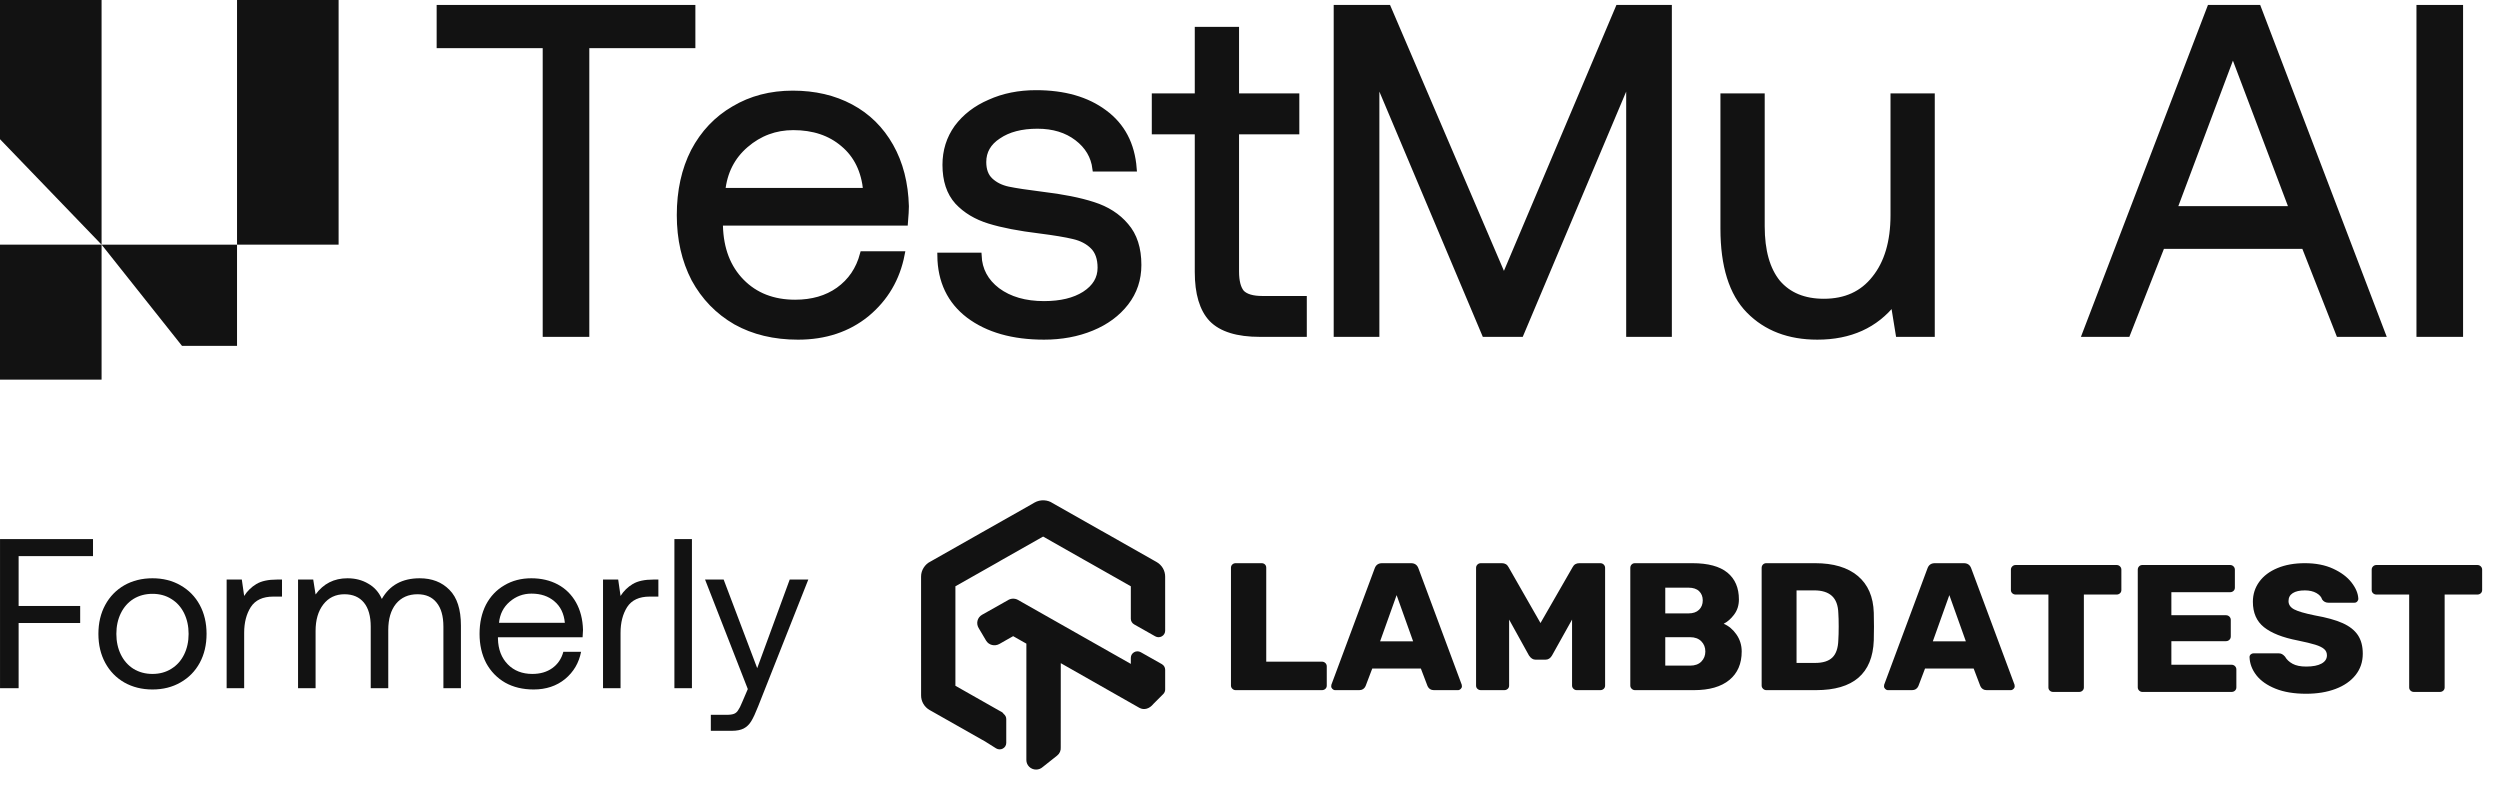
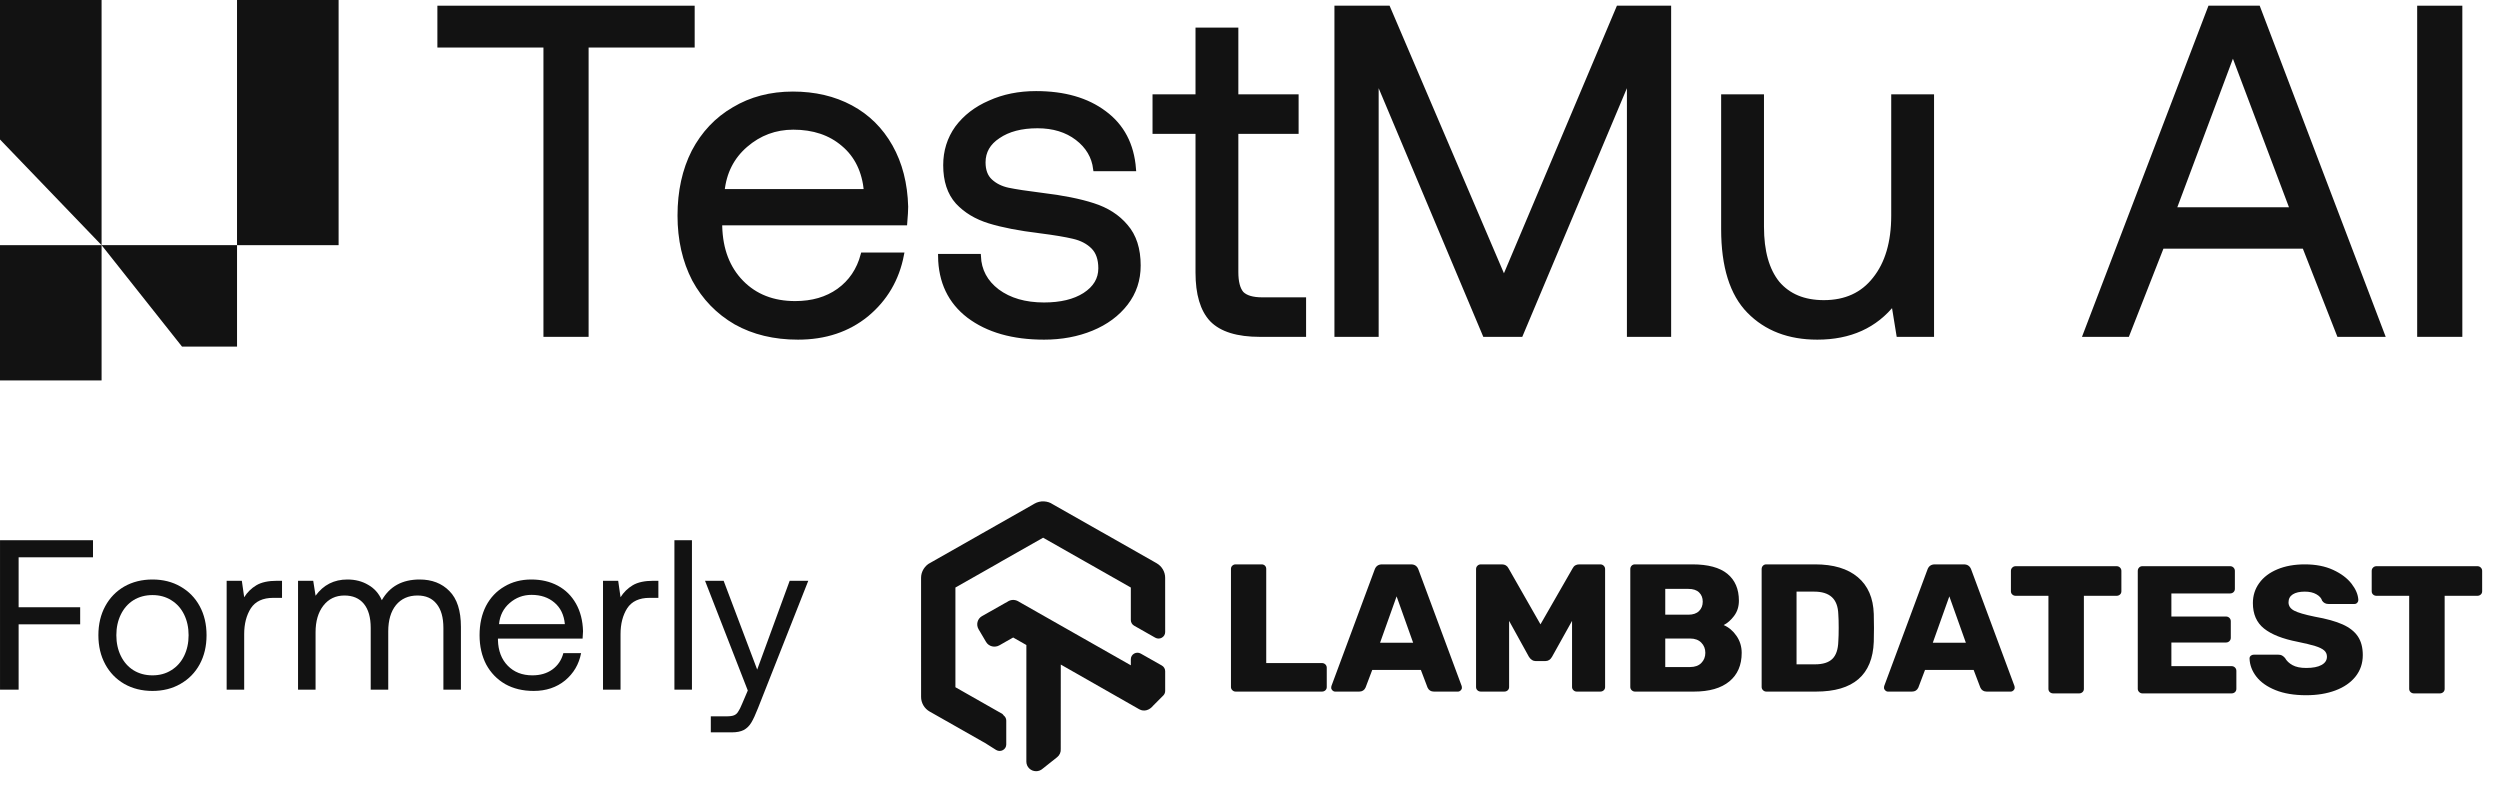
- <svg xmlns="http://www.w3.org/2000/svg" width="197" height="62" viewBox="0 0 197 62" fill="none">
-   <path d="M26.682 0H18.678V19.278H26.682V0Z" fill="#121212" />
-   <path d="M8.004 0H0V10.969L8.004 19.278V0Z" fill="#121212" />
-   <path d="M8.004 19.278H0V29.915H8.004V19.278Z" fill="#121212" />
-   <path d="M18.678 19.278H8.006L14.343 27.256H18.678V19.278Z" fill="#121212" />
-   <path d="M34.643 0.625H54.561V3.56H46.203V26.31H43V3.56H34.643V0.625Z" fill="#121212" />
-   <path d="M53.566 16.954C53.566 15.046 53.934 13.37 54.671 11.927C55.432 10.484 56.487 9.371 57.837 8.588C59.187 7.781 60.733 7.377 62.476 7.377C64.194 7.377 65.716 7.732 67.041 8.441C68.367 9.15 69.41 10.178 70.171 11.523C70.932 12.869 71.337 14.446 71.386 16.257C71.386 16.526 71.361 16.954 71.312 17.541H56.733V17.798C56.782 19.632 57.346 21.1 58.426 22.201C59.506 23.302 60.918 23.852 62.66 23.852C64.01 23.852 65.152 23.522 66.084 22.861C67.041 22.176 67.68 21.235 67.999 20.036H71.055C70.686 21.944 69.766 23.51 68.293 24.733C66.821 25.931 65.016 26.531 62.881 26.531C61.016 26.531 59.383 26.139 57.984 25.357C56.585 24.549 55.493 23.424 54.708 21.981C53.947 20.513 53.566 18.837 53.566 16.954ZM68.257 15.046C68.109 13.456 67.508 12.22 66.452 11.34C65.421 10.459 64.108 10.019 62.513 10.019C61.089 10.019 59.838 10.484 58.758 11.413C57.678 12.343 57.064 13.554 56.917 15.046H68.257Z" fill="#121212" />
-   <path d="M77.115 20.146C77.164 21.271 77.655 22.188 78.587 22.898C79.545 23.607 80.772 23.962 82.269 23.962C83.595 23.962 84.662 23.705 85.472 23.191C86.307 22.653 86.724 21.956 86.724 21.1C86.724 20.366 86.528 19.803 86.135 19.412C85.742 19.02 85.227 18.751 84.589 18.605C83.975 18.458 83.091 18.311 81.938 18.164C80.318 17.968 78.992 17.712 77.962 17.394C76.931 17.076 76.096 16.574 75.458 15.889C74.82 15.18 74.501 14.214 74.501 12.991C74.501 11.89 74.808 10.911 75.421 10.055C76.059 9.199 76.918 8.538 77.998 8.074C79.078 7.584 80.293 7.34 81.643 7.34C83.852 7.34 85.644 7.854 87.019 8.881C88.418 9.908 89.191 11.376 89.338 13.284H86.319C86.196 12.306 85.718 11.498 84.883 10.862C84.049 10.226 83.006 9.908 81.754 9.908C80.478 9.908 79.447 10.177 78.661 10.716C77.876 11.229 77.483 11.914 77.483 12.77C77.483 13.406 77.667 13.896 78.035 14.238C78.403 14.581 78.87 14.813 79.434 14.935C80.023 15.058 80.907 15.192 82.085 15.339C83.73 15.534 85.08 15.804 86.135 16.146C87.215 16.489 88.074 17.039 88.712 17.797C89.375 18.555 89.706 19.583 89.706 20.88C89.706 22.005 89.375 22.995 88.712 23.852C88.049 24.708 87.154 25.368 86.025 25.833C84.896 26.298 83.644 26.53 82.269 26.53C79.815 26.53 77.839 25.968 76.342 24.842C74.869 23.717 74.12 22.151 74.096 20.146H77.115Z" fill="#121212" />
-   <path d="M94.383 10.349H90.996V7.597H94.383V2.35H97.402V7.597H102.152V10.349H97.402V21.393C97.402 22.176 97.55 22.739 97.844 23.081C98.163 23.399 98.703 23.558 99.464 23.558H102.741V26.31H99.28C97.513 26.31 96.249 25.919 95.488 25.136C94.751 24.353 94.383 23.118 94.383 21.43V10.349Z" fill="#121212" />
-   <path d="M105.33 0.625H109.38L118.511 21.944L127.531 0.625H131.507V26.31H128.378V6.056L119.836 26.31H117.001L108.46 6.056V26.31H105.33V0.625Z" fill="#121212" />
-   <path d="M152.225 7.597V26.31H149.611L149.207 23.815C147.783 25.625 145.782 26.53 143.205 26.53C140.971 26.53 139.18 25.845 137.83 24.475C136.48 23.105 135.805 20.953 135.805 18.017V7.597H138.824V17.834C138.824 19.767 139.241 21.246 140.075 22.274C140.935 23.277 142.15 23.778 143.72 23.778C145.439 23.778 146.776 23.167 147.733 21.944C148.715 20.721 149.207 19.057 149.207 16.953V7.597H152.225Z" fill="#121212" />
-   <path d="M164.318 26.31L174.149 0.625H177.941L187.735 26.31H184.31L181.586 19.375H170.357L167.632 26.31H164.318ZM171.314 16.476H180.629L175.953 4.111L171.314 16.476Z" fill="#121212" />
-   <path d="M190.652 0.625H193.855V26.31H190.652V0.625Z" fill="#121212" />
-   <path d="M34.643 0.625H54.561V3.56H46.203V26.31H43V3.56H34.643V0.625Z" stroke="#121212" stroke-width="0.47" />
-   <path d="M53.566 16.954C53.566 15.046 53.934 13.37 54.671 11.927C55.432 10.484 56.487 9.371 57.837 8.588C59.187 7.781 60.733 7.377 62.476 7.377C64.194 7.377 65.716 7.732 67.041 8.441C68.367 9.15 69.41 10.178 70.171 11.523C70.932 12.869 71.337 14.446 71.386 16.257C71.386 16.526 71.361 16.954 71.312 17.541H56.733V17.798C56.782 19.632 57.346 21.1 58.426 22.201C59.506 23.302 60.918 23.852 62.66 23.852C64.01 23.852 65.152 23.522 66.084 22.861C67.041 22.176 67.68 21.235 67.999 20.036H71.055C70.686 21.944 69.766 23.51 68.293 24.733C66.821 25.931 65.016 26.531 62.881 26.531C61.016 26.531 59.383 26.139 57.984 25.357C56.585 24.549 55.493 23.424 54.708 21.981C53.947 20.513 53.566 18.837 53.566 16.954ZM68.257 15.046C68.109 13.456 67.508 12.22 66.452 11.34C65.421 10.459 64.108 10.019 62.513 10.019C61.089 10.019 59.838 10.484 58.758 11.413C57.678 12.343 57.064 13.554 56.917 15.046H68.257Z" stroke="#121212" stroke-width="0.47" />
-   <path d="M77.115 20.146C77.164 21.271 77.655 22.188 78.587 22.898C79.545 23.607 80.772 23.962 82.269 23.962C83.595 23.962 84.662 23.705 85.472 23.191C86.307 22.653 86.724 21.956 86.724 21.1C86.724 20.366 86.528 19.803 86.135 19.412C85.742 19.02 85.227 18.751 84.589 18.605C83.975 18.458 83.091 18.311 81.938 18.164C80.318 17.968 78.992 17.712 77.962 17.394C76.931 17.076 76.096 16.574 75.458 15.889C74.82 15.18 74.501 14.214 74.501 12.991C74.501 11.89 74.808 10.911 75.421 10.055C76.059 9.199 76.918 8.538 77.998 8.074C79.078 7.584 80.293 7.34 81.643 7.34C83.852 7.34 85.644 7.854 87.019 8.881C88.418 9.908 89.191 11.376 89.338 13.284H86.319C86.196 12.306 85.718 11.498 84.883 10.862C84.049 10.226 83.006 9.908 81.754 9.908C80.478 9.908 79.447 10.177 78.661 10.716C77.876 11.229 77.483 11.914 77.483 12.77C77.483 13.406 77.667 13.896 78.035 14.238C78.403 14.581 78.87 14.813 79.434 14.935C80.023 15.058 80.907 15.192 82.085 15.339C83.73 15.534 85.08 15.804 86.135 16.146C87.215 16.489 88.074 17.039 88.712 17.797C89.375 18.555 89.706 19.583 89.706 20.88C89.706 22.005 89.375 22.995 88.712 23.852C88.049 24.708 87.154 25.368 86.025 25.833C84.896 26.298 83.644 26.53 82.269 26.53C79.815 26.53 77.839 25.968 76.342 24.842C74.869 23.717 74.12 22.151 74.096 20.146H77.115Z" stroke="#121212" stroke-width="0.47" />
-   <path d="M94.383 10.349H90.996V7.597H94.383V2.35H97.402V7.597H102.152V10.349H97.402V21.393C97.402 22.176 97.55 22.739 97.844 23.081C98.163 23.399 98.703 23.558 99.464 23.558H102.741V26.31H99.28C97.513 26.31 96.249 25.919 95.488 25.136C94.751 24.353 94.383 23.118 94.383 21.43V10.349Z" stroke="#121212" stroke-width="0.47" />
-   <path d="M105.33 0.625H109.38L118.511 21.944L127.531 0.625H131.507V26.31H128.378V6.056L119.836 26.31H117.001L108.46 6.056V26.31H105.33V0.625Z" stroke="#121212" stroke-width="0.47" />
-   <path d="M152.225 7.597V26.31H149.611L149.207 23.815C147.783 25.625 145.782 26.53 143.205 26.53C140.971 26.53 139.18 25.845 137.83 24.475C136.48 23.105 135.805 20.953 135.805 18.017V7.597H138.824V17.834C138.824 19.767 139.241 21.246 140.075 22.274C140.935 23.277 142.15 23.778 143.72 23.778C145.439 23.778 146.776 23.167 147.733 21.944C148.715 20.721 149.207 19.057 149.207 16.953V7.597H152.225Z" stroke="#121212" stroke-width="0.47" />
-   <path d="M164.318 26.31L174.149 0.625H177.941L187.735 26.31H184.31L181.586 19.375H170.357L167.632 26.31H164.318ZM171.314 16.476H180.629L175.953 4.111L171.314 16.476Z" stroke="#121212" stroke-width="0.47" />
-   <path d="M190.652 0.625H193.855V26.31H190.652V0.625Z" stroke="#121212" stroke-width="0.47" />
-   <path d="M0.002 42.48H7.329V43.822H1.467V47.751H6.318V49.093H1.467V54.23H0.002V42.48Z" fill="#121212" />
-   <path d="M12.015 54.331C11.184 54.331 10.443 54.146 9.792 53.777C9.152 53.408 8.652 52.893 8.293 52.233C7.934 51.572 7.754 50.811 7.754 49.95C7.754 49.088 7.934 48.327 8.293 47.667C8.652 47.006 9.152 46.492 9.792 46.122C10.443 45.753 11.184 45.568 12.015 45.568C12.846 45.568 13.582 45.753 14.222 46.122C14.873 46.492 15.379 47.006 15.738 47.667C16.097 48.327 16.277 49.088 16.277 49.95C16.277 50.811 16.097 51.572 15.738 52.233C15.379 52.893 14.873 53.408 14.222 53.777C13.582 54.146 12.846 54.331 12.015 54.331ZM12.015 53.106C12.577 53.106 13.071 52.971 13.498 52.703C13.936 52.434 14.272 52.059 14.508 51.578C14.744 51.097 14.862 50.554 14.862 49.95C14.862 49.345 14.744 48.803 14.508 48.321C14.272 47.84 13.936 47.465 13.498 47.197C13.071 46.928 12.577 46.794 12.015 46.794C11.454 46.794 10.954 46.928 10.516 47.197C10.09 47.465 9.758 47.84 9.522 48.321C9.287 48.803 9.169 49.345 9.169 49.95C9.169 50.554 9.287 51.097 9.522 51.578C9.758 52.059 10.09 52.434 10.516 52.703C10.954 52.971 11.454 53.106 12.015 53.106Z" fill="#121212" />
-   <path d="M22.222 45.669V47.012H21.531C20.712 47.012 20.122 47.286 19.763 47.834C19.415 48.383 19.24 49.06 19.24 49.866V54.23H17.859V45.669H19.055L19.24 46.962C19.488 46.57 19.808 46.257 20.201 46.022C20.594 45.786 21.138 45.669 21.834 45.669H22.222Z" fill="#121212" />
-   <path d="M33.071 45.568C34.036 45.568 34.817 45.87 35.412 46.475C36.018 47.079 36.321 48.019 36.321 49.295V54.23H34.94V49.379C34.94 48.551 34.761 47.919 34.401 47.482C34.053 47.046 33.553 46.827 32.902 46.827C32.183 46.827 31.616 47.079 31.201 47.583C30.797 48.086 30.595 48.775 30.595 49.648V54.23H29.213V49.379C29.213 48.551 29.034 47.919 28.674 47.482C28.315 47.046 27.804 46.827 27.142 46.827C26.445 46.827 25.889 47.096 25.474 47.633C25.07 48.159 24.868 48.853 24.868 49.715V54.23H23.486V45.669H24.682L24.868 46.844C25.485 45.994 26.322 45.568 27.377 45.568C27.995 45.568 28.54 45.708 29.011 45.988C29.494 46.257 29.853 46.659 30.089 47.197C30.707 46.111 31.701 45.568 33.071 45.568Z" fill="#121212" />
-   <path d="M37.789 49.95C37.789 49.077 37.958 48.31 38.294 47.65C38.642 46.99 39.125 46.48 39.743 46.122C40.361 45.753 41.068 45.568 41.865 45.568C42.651 45.568 43.347 45.731 43.954 46.055C44.56 46.38 45.038 46.85 45.386 47.465C45.734 48.081 45.919 48.803 45.941 49.631C45.941 49.754 45.93 49.95 45.908 50.218H39.238V50.336C39.26 51.175 39.518 51.847 40.013 52.35C40.507 52.854 41.152 53.106 41.95 53.106C42.567 53.106 43.089 52.955 43.516 52.652C43.954 52.339 44.246 51.908 44.392 51.36H45.79C45.621 52.233 45.2 52.949 44.527 53.508C43.853 54.057 43.028 54.331 42.05 54.331C41.197 54.331 40.45 54.152 39.81 53.794C39.17 53.425 38.67 52.91 38.311 52.249C37.963 51.578 37.789 50.811 37.789 49.95ZM44.51 49.077C44.442 48.349 44.167 47.784 43.684 47.381C43.213 46.978 42.612 46.777 41.882 46.777C41.231 46.777 40.658 46.99 40.164 47.415C39.67 47.84 39.389 48.394 39.322 49.077H44.51Z" fill="#121212" />
-   <path d="M51.88 45.669V47.012H51.19C50.37 47.012 49.78 47.286 49.421 47.834C49.073 48.383 48.899 49.06 48.899 49.866V54.23H47.518V45.669H48.714L48.899 46.962C49.146 46.57 49.466 46.257 49.859 46.022C50.252 45.786 50.797 45.669 51.493 45.669H51.88Z" fill="#121212" />
-   <path d="M53.143 42.48H54.524V54.23H53.143V42.48Z" fill="#121212" />
-   <path d="M57.024 45.669L59.668 52.652L62.229 45.669H63.694L59.736 55.674C59.534 56.189 59.354 56.575 59.197 56.832C59.04 57.09 58.843 57.28 58.607 57.403C58.371 57.526 58.057 57.588 57.664 57.588H56.013V56.328H57.243C57.512 56.328 57.715 56.301 57.849 56.245C57.984 56.189 58.091 56.093 58.169 55.959C58.259 55.836 58.366 55.623 58.489 55.321L58.927 54.297L55.559 45.669H57.024Z" fill="#121212" />
-   <path d="M79.394 47.314C79.638 47.144 79.962 47.128 80.223 47.276L80.513 47.442L89.109 52.315V51.836C89.11 51.443 89.543 51.198 89.89 51.393L91.553 52.333C91.715 52.424 91.815 52.593 91.815 52.776V54.333C91.815 54.466 91.761 54.595 91.666 54.69L90.882 55.474C90.588 55.843 90.157 55.989 89.772 55.771L83.589 52.257L83.586 58.888C83.608 59.137 83.504 59.381 83.304 59.538C83.109 59.693 83.109 59.694 82.165 60.442C82.023 60.571 81.838 60.642 81.644 60.642C81.221 60.642 80.877 60.306 80.877 59.892L80.879 50.72L79.837 50.129L79.311 50.426C79.285 50.443 79.293 50.438 78.762 50.739C78.388 50.954 77.916 50.841 77.701 50.477C77.649 50.39 77.649 50.389 77.407 49.979L77.115 49.486C76.897 49.118 77.014 48.656 77.385 48.445C77.476 48.394 77.477 48.394 77.897 48.157L79.166 47.441L79.394 47.314ZM82.261 39.425C82.512 39.437 82.76 39.517 82.934 39.639L86.79 41.824L87.004 41.942C87.02 41.951 88.306 42.68 90.924 44.165L91.138 44.286C91.348 44.405 91.519 44.575 91.638 44.779C91.755 44.982 91.816 45.213 91.814 45.443L91.815 49.701C91.815 50.094 91.38 50.34 91.033 50.143L89.369 49.201C89.208 49.109 89.109 48.941 89.109 48.758V46.199L85.721 44.278C85.692 44.264 85.626 44.226 85.442 44.122L82.198 42.281L78.822 44.193C78.789 44.213 78.789 44.214 78.77 44.226C78.758 44.233 78.534 44.361 78.531 44.363L75.286 46.199V54.039L78.675 55.962C78.697 55.972 78.744 55.998 78.96 56.12L79.03 56.181L79.088 56.257C79.216 56.353 79.293 56.502 79.293 56.662V58.541C79.293 58.939 78.85 59.183 78.498 58.975L77.606 58.414L77.394 58.296C77.379 58.287 76.147 57.59 73.471 56.073L73.258 55.953C73.049 55.834 72.877 55.663 72.758 55.459C72.641 55.255 72.579 55.025 72.582 54.795L72.58 50.119V45.435C72.58 45.187 72.652 44.943 72.785 44.735C72.917 44.525 73.108 44.353 73.306 44.259L77.175 42.066L77.387 41.945C77.457 41.906 77.458 41.905 77.601 41.825L81.307 39.727L81.522 39.601C81.748 39.474 82.003 39.414 82.261 39.425Z" fill="#121212" />
-   <path fill-rule="evenodd" clip-rule="evenodd" d="M97.366 54.383C97.268 54.383 97.183 54.347 97.11 54.275C97.037 54.204 97 54.12 97 54.025V44.736C97 44.632 97.037 44.546 97.11 44.479C97.183 44.412 97.268 44.379 97.366 44.379H99.414C99.522 44.379 99.609 44.412 99.678 44.479C99.746 44.546 99.78 44.632 99.78 44.736V52.139H104.169C104.276 52.139 104.366 52.175 104.439 52.246C104.513 52.318 104.549 52.406 104.549 52.51V54.025C104.549 54.13 104.513 54.216 104.439 54.282C104.366 54.349 104.276 54.383 104.169 54.383H97.366ZM105.206 54.383C105.128 54.383 105.058 54.352 104.994 54.289C104.931 54.227 104.899 54.158 104.899 54.082C104.899 54.025 104.904 53.982 104.914 53.954L108.323 44.793C108.42 44.517 108.615 44.379 108.908 44.379H111.19C111.483 44.379 111.678 44.517 111.775 44.793L115.184 53.954C115.194 53.982 115.199 54.025 115.199 54.082C115.199 54.158 115.167 54.227 115.104 54.289C115.04 54.352 114.97 54.383 114.892 54.383H112.99C112.756 54.383 112.59 54.278 112.492 54.068L111.965 52.682H108.133L107.606 54.068C107.508 54.278 107.342 54.383 107.108 54.383H105.206ZM108.751 50.539H111.355L110.053 46.895L108.751 50.539ZM116.694 54.383C116.587 54.383 116.497 54.349 116.424 54.282C116.351 54.216 116.314 54.13 116.314 54.025V44.75C116.314 44.646 116.351 44.557 116.424 44.486C116.497 44.415 116.587 44.379 116.694 44.379H118.348C118.591 44.379 118.767 44.484 118.874 44.693L121.391 49.095L123.922 44.693C124.029 44.484 124.205 44.379 124.448 44.379H126.102C126.209 44.379 126.299 44.415 126.372 44.486C126.445 44.557 126.482 44.646 126.482 44.75V54.025C126.482 54.13 126.445 54.216 126.372 54.282C126.299 54.349 126.209 54.383 126.102 54.383H124.244C124.146 54.383 124.061 54.347 123.988 54.275C123.914 54.204 123.878 54.12 123.878 54.025V48.823L122.298 51.653C122.171 51.872 122 51.982 121.786 51.982H120.996C120.801 51.982 120.63 51.872 120.484 51.653L118.918 48.823V54.025C118.918 54.13 118.882 54.216 118.809 54.282C118.735 54.349 118.645 54.383 118.538 54.383H116.694ZM128.833 54.383C128.736 54.383 128.65 54.347 128.577 54.275C128.504 54.204 128.468 54.12 128.468 54.025V44.75C128.468 44.646 128.502 44.557 128.57 44.486C128.638 44.415 128.726 44.379 128.833 44.379H133.354C134.593 44.379 135.515 44.627 136.119 45.122C136.724 45.617 137.026 46.322 137.026 47.237C137.026 47.694 136.902 48.09 136.653 48.423C136.405 48.757 136.129 48.999 135.827 49.152C136.227 49.323 136.563 49.607 136.836 50.002C137.109 50.398 137.246 50.843 137.246 51.338C137.246 52.301 136.921 53.049 136.273 53.582C135.624 54.116 134.695 54.383 133.486 54.383H128.833ZM133.051 48.336C133.411 48.336 133.689 48.241 133.884 48.05C134.079 47.86 134.177 47.612 134.177 47.308C134.177 47.012 134.082 46.772 133.891 46.586C133.701 46.401 133.421 46.308 133.051 46.308H131.223V48.336H133.051ZM133.182 52.452C133.562 52.452 133.857 52.345 134.067 52.131C134.276 51.917 134.381 51.652 134.381 51.338C134.381 51.014 134.274 50.745 134.06 50.531C133.845 50.317 133.553 50.21 133.182 50.21H131.223V52.452H133.182ZM139.184 54.383C139.086 54.383 139.001 54.347 138.928 54.275C138.855 54.204 138.818 54.12 138.818 54.025V44.75C138.818 44.646 138.852 44.557 138.92 44.486C138.989 44.415 139.077 44.379 139.184 44.379H143.032C144.475 44.379 145.597 44.715 146.397 45.386C147.196 46.058 147.616 47.023 147.654 48.28C147.664 48.556 147.669 48.923 147.669 49.381C147.669 49.838 147.664 50.2 147.654 50.467C147.557 53.077 146.04 54.383 143.105 54.383H139.184ZM143.032 52.239C143.646 52.239 144.099 52.096 144.392 51.81C144.685 51.524 144.841 51.067 144.86 50.438C144.88 50.162 144.889 49.804 144.889 49.366C144.889 48.928 144.88 48.575 144.86 48.309C144.841 47.699 144.672 47.249 144.356 46.958C144.038 46.668 143.573 46.522 142.958 46.522H141.568V52.239H143.032ZM148.766 54.383C148.688 54.383 148.618 54.352 148.554 54.289C148.491 54.227 148.46 54.158 148.46 54.082C148.46 54.025 148.464 53.982 148.473 53.954L151.883 44.793C151.98 44.517 152.174 44.379 152.468 44.379H154.75C155.042 44.379 155.238 44.517 155.335 44.793L158.744 53.954C158.754 53.982 158.758 54.025 158.758 54.082C158.758 54.158 158.727 54.227 158.664 54.289C158.6 54.352 158.529 54.383 158.452 54.383H156.55C156.316 54.383 156.15 54.278 156.052 54.068L155.525 52.682H151.692L151.166 54.068C151.068 54.278 150.902 54.383 150.668 54.383H148.766ZM152.306 50.539H154.91L153.608 46.895L152.306 50.539Z" fill="#121212" />
-   <path fill-rule="evenodd" clip-rule="evenodd" d="M161.795 54.525C161.688 54.525 161.598 54.492 161.525 54.425C161.451 54.358 161.415 54.273 161.415 54.168V46.851H158.84C158.733 46.851 158.643 46.817 158.57 46.751C158.496 46.684 158.459 46.598 158.459 46.493V44.893C158.459 44.788 158.496 44.7 158.57 44.629C158.643 44.557 158.733 44.522 158.84 44.522H166.785C166.891 44.522 166.982 44.557 167.054 44.629C167.128 44.7 167.164 44.788 167.164 44.893V46.493C167.164 46.598 167.128 46.684 167.054 46.751C166.982 46.817 166.891 46.851 166.785 46.851H164.209V54.168C164.209 54.273 164.172 54.358 164.099 54.425C164.027 54.492 163.936 54.525 163.83 54.525H161.795ZM168.821 54.525C168.725 54.525 168.639 54.489 168.565 54.418C168.493 54.346 168.456 54.263 168.456 54.168V44.893C168.456 44.788 168.49 44.7 168.559 44.629C168.627 44.557 168.715 44.522 168.821 44.522H175.727C175.835 44.522 175.925 44.557 175.998 44.629C176.07 44.7 176.108 44.788 176.108 44.893V46.308C176.108 46.413 176.07 46.498 175.998 46.565C175.925 46.632 175.835 46.665 175.727 46.665H171.104V48.48H175.405C175.512 48.48 175.602 48.516 175.676 48.587C175.749 48.659 175.786 48.747 175.786 48.852V50.152C175.786 50.257 175.749 50.345 175.676 50.416C175.602 50.488 175.512 50.524 175.405 50.524H171.104V52.382H175.844C175.952 52.382 176.042 52.417 176.115 52.489C176.187 52.56 176.225 52.648 176.225 52.753V54.168C176.225 54.273 176.187 54.358 176.115 54.425C176.042 54.492 175.952 54.525 175.844 54.525H168.821ZM181.724 54.668C180.779 54.668 179.973 54.535 179.31 54.268C178.648 54.001 178.146 53.649 177.803 53.21C177.463 52.772 177.282 52.296 177.263 51.781C177.263 51.696 177.294 51.624 177.358 51.567C177.421 51.51 177.497 51.481 177.584 51.481H179.531C179.648 51.481 179.742 51.5 179.815 51.539C179.889 51.577 179.969 51.643 180.056 51.738C180.184 51.967 180.381 52.155 180.649 52.303C180.917 52.451 181.275 52.525 181.724 52.525C182.252 52.525 182.656 52.446 182.939 52.289C183.222 52.132 183.362 51.915 183.362 51.639C183.362 51.439 183.29 51.274 183.143 51.146C182.998 51.017 182.764 50.902 182.441 50.802C182.12 50.703 181.656 50.591 181.052 50.467C179.871 50.238 178.988 49.89 178.403 49.423C177.818 48.957 177.527 48.29 177.527 47.423C177.527 46.832 177.694 46.306 178.03 45.844C178.366 45.381 178.845 45.022 179.464 44.765C180.083 44.507 180.803 44.379 181.622 44.379C182.48 44.379 183.225 44.524 183.853 44.815C184.482 45.105 184.965 45.467 185.301 45.901C185.638 46.334 185.817 46.76 185.836 47.18C185.836 47.265 185.806 47.339 185.747 47.401C185.689 47.463 185.617 47.494 185.528 47.494H183.481C183.266 47.494 183.1 47.408 182.983 47.237C182.924 47.037 182.773 46.868 182.529 46.73C182.286 46.592 181.983 46.523 181.622 46.523C181.213 46.523 180.895 46.594 180.671 46.737C180.447 46.88 180.335 47.089 180.335 47.365C180.335 47.642 180.482 47.859 180.773 48.016C181.067 48.173 181.613 48.333 182.412 48.495C183.328 48.657 184.059 48.859 184.599 49.102C185.141 49.345 185.54 49.659 185.799 50.045C186.058 50.431 186.187 50.919 186.187 51.51C186.187 52.158 185.996 52.72 185.617 53.196C185.236 53.673 184.709 54.037 184.036 54.289C183.362 54.542 182.592 54.668 181.724 54.668ZM190.223 54.525C190.117 54.525 190.026 54.492 189.954 54.425C189.88 54.358 189.843 54.273 189.843 54.168V46.851H187.268C187.162 46.851 187.071 46.817 186.999 46.751C186.925 46.684 186.889 46.598 186.889 46.493V44.893C186.889 44.788 186.925 44.7 186.999 44.629C187.071 44.557 187.162 44.522 187.268 44.522H195.212C195.32 44.522 195.411 44.557 195.483 44.629C195.557 44.7 195.593 44.788 195.593 44.893V46.493C195.593 46.598 195.557 46.684 195.483 46.751C195.411 46.817 195.32 46.851 195.212 46.851H192.638V54.168C192.638 54.273 192.601 54.358 192.528 54.425C192.456 54.492 192.365 54.525 192.257 54.525H190.223Z" fill="#121212" />
+ <svg xmlns="http://www.w3.org/2000/svg" width="260" height="82" viewBox="0 0 260 82" fill="none">
+   <path d="M35.215 0H24.65V25.497H35.215V0Z" fill="#121212" />
+   <path d="M10.564 0H0V14.507L10.564 25.497V0Z" fill="#121212" />
+   <path d="M10.564 25.497H0V39.565H10.564V25.497Z" fill="#121212" />
+   <path d="M24.652 25.497H10.566L18.93 36.047H24.652V25.497Z" fill="#121212" />
+   <path d="M45.723 0.827H72.011V4.709H60.98V34.797H56.753V4.709H45.723V0.827Z" fill="#121212" />
+   <path d="M70.697 22.423C70.697 19.899 71.183 17.683 72.155 15.774C73.159 13.866 74.552 12.394 76.334 11.358C78.115 10.291 80.156 9.757 82.456 9.757C84.724 9.757 86.732 10.226 88.482 11.164C90.231 12.102 91.608 13.461 92.612 15.241C93.616 17.02 94.151 19.107 94.216 21.501C94.216 21.857 94.183 22.423 94.118 23.2H74.876V23.539C74.941 25.966 75.686 27.907 77.111 29.363C78.537 30.819 80.399 31.547 82.699 31.547C84.481 31.547 85.987 31.11 87.218 30.236C88.482 29.33 89.324 28.085 89.745 26.499H93.778C93.292 29.023 92.078 31.094 90.134 32.711C88.19 34.297 85.809 35.089 82.991 35.089C80.529 35.089 78.375 34.571 76.528 33.536C74.682 32.468 73.24 30.98 72.204 29.072C71.199 27.13 70.697 24.914 70.697 22.423ZM90.085 19.899C89.891 17.797 89.097 16.163 87.704 14.998C86.344 13.833 84.611 13.251 82.505 13.251C80.626 13.251 78.974 13.866 77.549 15.095C76.123 16.325 75.313 17.926 75.119 19.899H90.085Z" fill="#121212" />
+   <path d="M101.778 26.645C101.842 28.133 102.49 29.346 103.721 30.284C104.985 31.223 106.604 31.692 108.58 31.692C110.33 31.692 111.739 31.352 112.808 30.672C113.909 29.961 114.46 29.039 114.46 27.906C114.46 26.936 114.201 26.192 113.682 25.674C113.164 25.157 112.484 24.801 111.642 24.607C110.832 24.412 109.666 24.218 108.143 24.024C106.005 23.765 104.256 23.425 102.895 23.005C101.535 22.584 100.433 21.921 99.591 21.015C98.749 20.077 98.328 18.799 98.328 17.181C98.328 15.726 98.733 14.431 99.542 13.299C100.385 12.167 101.518 11.293 102.944 10.679C104.369 10.031 105.973 9.708 107.754 9.708C110.67 9.708 113.035 10.387 114.849 11.746C116.695 13.105 117.716 15.046 117.91 17.57H113.925C113.763 16.276 113.132 15.208 112.03 14.367C110.929 13.526 109.552 13.105 107.9 13.105C106.216 13.105 104.855 13.461 103.818 14.173C102.782 14.852 102.263 15.758 102.263 16.89C102.263 17.732 102.506 18.379 102.992 18.831C103.478 19.284 104.094 19.592 104.839 19.753C105.616 19.915 106.783 20.093 108.337 20.287C110.508 20.546 112.289 20.902 113.682 21.355C115.108 21.808 116.242 22.536 117.084 23.539C117.959 24.542 118.396 25.901 118.396 27.615C118.396 29.103 117.959 30.414 117.084 31.546C116.209 32.678 115.027 33.552 113.537 34.167C112.047 34.781 110.394 35.089 108.58 35.089C105.341 35.089 102.733 34.345 100.757 32.856C98.813 31.368 97.825 29.298 97.793 26.645H101.778Z" fill="#121212" />
+   <path d="M124.568 13.688H120.098V10.048H124.568V3.108H128.553V10.048H134.821V13.688H128.553V28.295C128.553 29.33 128.747 30.075 129.136 30.527C129.557 30.948 130.27 31.158 131.274 31.158H135.598V34.798H131.031C128.698 34.798 127.03 34.28 126.026 33.245C125.054 32.21 124.568 30.576 124.568 28.343V13.688Z" fill="#121212" />
+   <path d="M139.016 0.827H144.361L156.411 29.023L168.316 0.827H173.564V34.797H169.434V8.009L158.161 34.797H154.419L143.146 8.009V34.797H139.016V0.827Z" fill="#121212" />
+   <path d="M200.906 10.048V34.798H197.456L196.922 31.498C195.043 33.892 192.403 35.089 189.001 35.089C186.053 35.089 183.689 34.183 181.907 32.371C180.125 30.559 179.234 27.712 179.234 23.83V10.048H183.219V23.587C183.219 26.143 183.77 28.101 184.871 29.459C186.005 30.786 187.608 31.449 189.681 31.449C191.949 31.449 193.715 30.64 194.978 29.023C196.273 27.405 196.922 25.205 196.922 22.423V10.048H200.906Z" fill="#121212" />
+   <path d="M216.867 34.797L229.842 0.827H234.846L247.772 34.797H243.252L239.657 25.626H224.837L221.24 34.797H216.867ZM226.1 21.792H238.394L232.223 5.437L226.1 21.792Z" fill="#121212" />
+   <path d="M251.621 0.827H255.848V34.797H251.621V0.827Z" fill="#121212" />
+   <path d="M45.723 0.827H72.011V4.709H60.98V34.797H56.753V4.709H45.723V0.827Z" stroke="#121212" stroke-width="0.47" />
+   <path d="M70.697 22.423C70.697 19.899 71.183 17.683 72.155 15.774C73.159 13.866 74.552 12.394 76.334 11.358C78.115 10.291 80.156 9.757 82.456 9.757C84.724 9.757 86.732 10.226 88.482 11.164C90.231 12.102 91.608 13.461 92.612 15.241C93.616 17.02 94.151 19.107 94.216 21.501C94.216 21.857 94.183 22.423 94.118 23.2H74.876V23.539C74.941 25.966 75.686 27.907 77.111 29.363C78.537 30.819 80.399 31.547 82.699 31.547C84.481 31.547 85.987 31.11 87.218 30.236C88.482 29.33 89.324 28.085 89.745 26.499H93.778C93.292 29.023 92.078 31.094 90.134 32.711C88.19 34.297 85.809 35.089 82.991 35.089C80.529 35.089 78.375 34.571 76.528 33.536C74.682 32.468 73.24 30.98 72.204 29.072C71.199 27.13 70.697 24.914 70.697 22.423ZM90.085 19.899C89.891 17.797 89.097 16.163 87.704 14.998C86.344 13.833 84.611 13.251 82.505 13.251C80.626 13.251 78.974 13.866 77.549 15.095C76.123 16.325 75.313 17.926 75.119 19.899H90.085Z" stroke="#121212" stroke-width="0.47" />
+   <path d="M101.778 26.645C101.842 28.133 102.49 29.346 103.721 30.284C104.985 31.223 106.604 31.692 108.58 31.692C110.33 31.692 111.739 31.352 112.808 30.672C113.909 29.961 114.46 29.039 114.46 27.906C114.46 26.936 114.201 26.192 113.682 25.674C113.164 25.157 112.484 24.801 111.642 24.607C110.832 24.412 109.666 24.218 108.143 24.024C106.005 23.765 104.256 23.425 102.895 23.005C101.535 22.584 100.433 21.921 99.591 21.015C98.749 20.077 98.328 18.799 98.328 17.181C98.328 15.726 98.733 14.431 99.542 13.299C100.385 12.167 101.518 11.293 102.944 10.679C104.369 10.031 105.973 9.708 107.754 9.708C110.67 9.708 113.035 10.387 114.849 11.746C116.695 13.105 117.716 15.046 117.91 17.57H113.925C113.763 16.276 113.132 15.208 112.03 14.367C110.929 13.526 109.552 13.105 107.9 13.105C106.216 13.105 104.855 13.461 103.818 14.173C102.782 14.852 102.263 15.758 102.263 16.89C102.263 17.732 102.506 18.379 102.992 18.831C103.478 19.284 104.094 19.592 104.839 19.753C105.616 19.915 106.783 20.093 108.337 20.287C110.508 20.546 112.289 20.902 113.682 21.355C115.108 21.808 116.242 22.536 117.084 23.539C117.959 24.542 118.396 25.901 118.396 27.615C118.396 29.103 117.959 30.414 117.084 31.546C116.209 32.678 115.027 33.552 113.537 34.167C112.047 34.781 110.394 35.089 108.58 35.089C105.341 35.089 102.733 34.345 100.757 32.856C98.813 31.368 97.825 29.298 97.793 26.645H101.778Z" stroke="#121212" stroke-width="0.47" />
+   <path d="M124.568 13.688H120.098V10.048H124.568V3.108H128.553V10.048H134.821V13.688H128.553V28.295C128.553 29.33 128.747 30.075 129.136 30.527C129.557 30.948 130.27 31.158 131.274 31.158H135.598V34.798H131.031C128.698 34.798 127.03 34.28 126.026 33.245C125.054 32.21 124.568 30.576 124.568 28.343V13.688Z" stroke="#121212" stroke-width="0.47" />
+   <path d="M139.016 0.827H144.361L156.411 29.023L168.316 0.827H173.564V34.797H169.434V8.009L158.161 34.797H154.419L143.146 8.009V34.797H139.016V0.827Z" stroke="#121212" stroke-width="0.47" />
+   <path d="M200.906 10.048V34.798H197.456L196.922 31.498C195.043 33.892 192.403 35.089 189.001 35.089C186.053 35.089 183.689 34.183 181.907 32.371C180.125 30.559 179.234 27.712 179.234 23.83V10.048H183.219V23.587C183.219 26.143 183.77 28.101 184.871 29.459C186.005 30.786 187.608 31.449 189.681 31.449C191.949 31.449 193.715 30.64 194.978 29.023C196.273 27.405 196.922 25.205 196.922 22.423V10.048H200.906Z" stroke="#121212" stroke-width="0.47" />
+   <path d="M216.867 34.797L229.842 0.827H234.846L247.772 34.797H243.252L239.657 25.626H224.837L221.24 34.797H216.867ZM226.1 21.792H238.394L232.223 5.437L226.1 21.792Z" stroke="#121212" stroke-width="0.47" />
+   <path d="M251.621 0.827H255.848V34.797H251.621V0.827Z" stroke="#121212" stroke-width="0.47" />
+   <path d="M0.002 56.183H9.672V57.959H1.936V63.154H8.338V64.93H1.936V71.724H0.002V56.183Z" fill="#121212" />
+   <path d="M15.857 71.857C14.76 71.857 13.782 71.613 12.922 71.124C12.078 70.636 11.418 69.955 10.944 69.082C10.47 68.208 10.232 67.202 10.232 66.062C10.232 64.922 10.47 63.916 10.944 63.043C11.418 62.169 12.078 61.489 12.922 61C13.782 60.512 14.76 60.268 15.857 60.268C16.953 60.268 17.924 60.512 18.769 61C19.628 61.489 20.295 62.169 20.77 63.043C21.244 63.916 21.481 64.922 21.481 66.062C21.481 67.202 21.244 68.208 20.77 69.082C20.295 69.955 19.628 70.636 18.769 71.124C17.924 71.613 16.953 71.857 15.857 71.857ZM15.857 70.236C16.598 70.236 17.25 70.059 17.813 69.703C18.391 69.348 18.835 68.852 19.147 68.216C19.458 67.579 19.614 66.862 19.614 66.062C19.614 65.263 19.458 64.545 19.147 63.909C18.835 63.272 18.391 62.776 17.813 62.421C17.25 62.066 16.598 61.888 15.857 61.888C15.116 61.888 14.456 62.066 13.878 62.421C13.315 62.776 12.878 63.272 12.567 63.909C12.255 64.545 12.1 65.263 12.1 66.062C12.1 66.862 12.255 67.579 12.567 68.216C12.878 68.852 13.315 69.348 13.878 69.703C14.456 70.059 15.116 70.236 15.857 70.236Z" fill="#121212" />
+   <path d="M29.33 60.401V62.177H28.418C27.337 62.177 26.559 62.54 26.084 63.266C25.625 63.991 25.395 64.886 25.395 65.952V71.724H23.572V60.401H25.151L25.395 62.111C25.721 61.593 26.143 61.178 26.662 60.868C27.181 60.557 27.9 60.401 28.819 60.401H29.33Z" fill="#121212" />
+   <path d="M43.645 60.268C44.92 60.268 45.95 60.667 46.735 61.466C47.535 62.266 47.936 63.509 47.936 65.196V71.724H46.113V65.307C46.113 64.212 45.876 63.376 45.401 62.798C44.942 62.221 44.282 61.933 43.423 61.933C42.474 61.933 41.726 62.266 41.178 62.932C40.644 63.598 40.377 64.508 40.377 65.663V71.724H38.554V65.307C38.554 64.212 38.317 63.376 37.843 62.798C37.369 62.221 36.695 61.933 35.82 61.933C34.901 61.933 34.168 62.288 33.619 62.998C33.086 63.694 32.819 64.612 32.819 65.751V71.724H30.996V60.401H32.575L32.819 61.955C33.634 60.83 34.738 60.268 36.131 60.268C36.946 60.268 37.665 60.453 38.288 60.823C38.925 61.178 39.399 61.711 39.71 62.421C40.526 60.986 41.837 60.268 43.645 60.268Z" fill="#121212" />
+   <path d="M49.875 66.062C49.875 64.908 50.097 63.894 50.542 63.021C51.001 62.147 51.639 61.474 52.454 61C53.269 60.512 54.203 60.268 55.255 60.268C56.292 60.268 57.211 60.482 58.011 60.911C58.812 61.341 59.441 61.962 59.901 62.776C60.36 63.59 60.605 64.545 60.635 65.64C60.635 65.803 60.62 66.062 60.59 66.417H51.787V66.573C51.816 67.683 52.157 68.571 52.809 69.237C53.461 69.903 54.314 70.236 55.366 70.236C56.181 70.236 56.87 70.036 57.433 69.637C58.011 69.222 58.397 68.653 58.589 67.927H60.434C60.212 69.082 59.656 70.029 58.767 70.769C57.878 71.494 56.789 71.857 55.499 71.857C54.373 71.857 53.387 71.62 52.543 71.146C51.698 70.658 51.038 69.977 50.564 69.104C50.105 68.216 49.875 67.202 49.875 66.062ZM58.745 64.908C58.656 63.946 58.293 63.198 57.656 62.665C57.033 62.133 56.24 61.866 55.277 61.866C54.417 61.866 53.662 62.147 53.01 62.71C52.357 63.272 51.987 64.005 51.898 64.908H58.745Z" fill="#121212" />
+   <path d="M68.471 60.401V62.177H67.559C66.477 62.177 65.699 62.54 65.225 63.266C64.766 63.991 64.536 64.886 64.536 65.952V71.724H62.713V60.401H64.291L64.536 62.111C64.862 61.593 65.284 61.178 65.803 60.868C66.322 60.557 67.04 60.401 67.959 60.401H68.471Z" fill="#121212" />
+   <path d="M70.139 56.183H71.962V71.724H70.139V56.183Z" fill="#121212" />
+   <path d="M75.258 60.401L78.748 69.637L82.127 60.401H84.061L78.837 73.634C78.571 74.315 78.333 74.825 78.126 75.166C77.918 75.506 77.659 75.758 77.348 75.921C77.037 76.083 76.622 76.165 76.103 76.165H73.924V74.499H75.547C75.903 74.499 76.17 74.463 76.347 74.389C76.525 74.315 76.666 74.189 76.77 74.011C76.888 73.848 77.029 73.567 77.192 73.167L77.77 71.813L73.324 60.401H75.258Z" fill="#121212" />
+   <path d="M104.785 62.577C105.106 62.352 105.533 62.331 105.878 62.527L106.26 62.746L117.606 69.191V68.558C117.607 68.038 118.179 67.713 118.637 67.972L120.832 69.215C121.045 69.336 121.178 69.559 121.178 69.801V71.86C121.178 72.036 121.107 72.206 120.981 72.333L119.946 73.37C119.558 73.857 118.988 74.05 118.48 73.763L110.321 69.114L110.317 77.885C110.346 78.214 110.208 78.537 109.945 78.745C109.688 78.949 109.688 78.95 108.441 79.94C108.254 80.11 108.009 80.205 107.753 80.205C107.195 80.205 106.742 79.76 106.741 79.212L106.743 67.082L105.369 66.3L104.674 66.693C104.641 66.716 104.651 66.709 103.95 67.107C103.456 67.391 102.834 67.241 102.549 66.76C102.481 66.645 102.481 66.644 102.162 66.102L101.776 65.45C101.489 64.962 101.643 64.352 102.133 64.073C102.253 64.005 102.254 64.005 102.809 63.692L104.483 62.744L104.785 62.577ZM108.568 52.144C108.9 52.159 109.227 52.266 109.456 52.426L114.546 55.316L114.828 55.472C114.849 55.484 116.546 56.449 120.002 58.412L120.284 58.573C120.56 58.73 120.786 58.954 120.943 59.225C121.098 59.493 121.179 59.798 121.176 60.102L121.178 65.734C121.178 66.254 120.604 66.58 120.145 66.319L117.949 65.072C117.737 64.951 117.606 64.728 117.606 64.487V61.103L113.135 58.561C113.096 58.542 113.008 58.493 112.766 58.355L108.484 55.921L104.029 58.449C103.986 58.476 103.985 58.477 103.96 58.493C103.944 58.502 103.649 58.671 103.645 58.674L99.363 61.103V71.471L103.836 74.014C103.864 74.028 103.927 74.062 104.212 74.224L104.304 74.304L104.38 74.405C104.549 74.532 104.651 74.729 104.651 74.941V77.425C104.651 77.951 104.066 78.275 103.601 77.999L102.425 77.257L102.144 77.101C102.124 77.09 100.498 76.168 96.967 74.161L96.686 74.003C96.41 73.846 96.183 73.62 96.026 73.349C95.871 73.08 95.79 72.775 95.793 72.472L95.791 66.287V60.092C95.791 59.763 95.886 59.442 96.062 59.166C96.236 58.889 96.487 58.661 96.749 58.536L101.856 55.636L102.135 55.476C102.227 55.424 102.229 55.424 102.417 55.318L107.308 52.542L107.593 52.376C107.89 52.208 108.227 52.128 108.568 52.144Z" fill="#121212" />
+   <path fill-rule="evenodd" clip-rule="evenodd" d="M128.502 71.925C128.374 71.925 128.261 71.877 128.165 71.783C128.068 71.689 128.02 71.578 128.02 71.452V59.167C128.02 59.028 128.068 58.915 128.165 58.827C128.261 58.738 128.374 58.694 128.502 58.694H131.206C131.347 58.694 131.463 58.738 131.553 58.827C131.643 58.915 131.688 59.028 131.688 59.167V68.958H137.481C137.623 68.958 137.742 69.005 137.838 69.099C137.935 69.194 137.983 69.31 137.983 69.449V71.452C137.983 71.591 137.935 71.705 137.838 71.793C137.742 71.881 137.623 71.925 137.481 71.925H128.502ZM138.85 71.925C138.747 71.925 138.654 71.884 138.57 71.802C138.487 71.72 138.445 71.629 138.445 71.528C138.445 71.452 138.451 71.395 138.464 71.358L142.963 59.242C143.092 58.877 143.349 58.694 143.735 58.694H146.748C147.134 58.694 147.391 58.877 147.52 59.242L152.019 71.358C152.032 71.395 152.038 71.452 152.038 71.528C152.038 71.629 151.996 71.72 151.913 71.802C151.829 71.884 151.736 71.925 151.633 71.925H149.123C148.814 71.925 148.595 71.786 148.466 71.509L147.771 69.676H142.712L142.017 71.509C141.888 71.786 141.669 71.925 141.36 71.925H138.85ZM143.528 66.841H146.965L145.247 62.021L143.528 66.841ZM154.012 71.925C153.871 71.925 153.752 71.881 153.655 71.793C153.559 71.704 153.51 71.591 153.51 71.452V59.186C153.51 59.047 153.559 58.93 153.655 58.836C153.752 58.742 153.871 58.694 154.012 58.694H156.194C156.516 58.694 156.748 58.833 156.889 59.11L160.21 64.931L163.551 59.11C163.692 58.833 163.924 58.694 164.246 58.694H166.428C166.57 58.694 166.688 58.742 166.785 58.836C166.882 58.93 166.93 59.047 166.93 59.186V71.452C166.93 71.591 166.882 71.704 166.785 71.793C166.688 71.881 166.57 71.925 166.428 71.925H163.976C163.847 71.925 163.734 71.877 163.638 71.783C163.541 71.689 163.493 71.578 163.493 71.452V64.572L161.407 68.315C161.24 68.605 161.015 68.749 160.732 68.749H159.689C159.431 68.749 159.206 68.605 159.013 68.315L156.947 64.572V71.452C156.947 71.591 156.899 71.704 156.803 71.793C156.706 71.881 156.587 71.925 156.445 71.925H154.012ZM170.033 71.925C169.905 71.925 169.792 71.877 169.695 71.783C169.599 71.689 169.551 71.578 169.551 71.452V59.186C169.551 59.047 169.595 58.93 169.686 58.836C169.776 58.742 169.892 58.694 170.033 58.694H176C177.634 58.694 178.851 59.022 179.649 59.677C180.447 60.332 180.846 61.265 180.846 62.474C180.846 63.079 180.682 63.602 180.354 64.043C180.026 64.484 179.662 64.805 179.263 65.007C179.791 65.234 180.235 65.609 180.595 66.132C180.956 66.655 181.136 67.244 181.136 67.899C181.136 69.171 180.708 70.161 179.852 70.867C178.996 71.572 177.77 71.925 176.173 71.925H170.033ZM175.599 63.928C176.075 63.928 176.442 63.802 176.699 63.55C176.956 63.298 177.085 62.971 177.085 62.568C177.085 62.177 176.96 61.859 176.709 61.614C176.458 61.368 176.088 61.245 175.599 61.245H173.187V63.928H175.599ZM175.773 69.372C176.274 69.372 176.664 69.23 176.94 68.947C177.217 68.664 177.355 68.314 177.355 67.898C177.355 67.47 177.214 67.114 176.931 66.831C176.648 66.548 176.262 66.406 175.773 66.406H173.187V69.372H175.773ZM183.694 71.925C183.565 71.925 183.452 71.877 183.356 71.783C183.259 71.689 183.211 71.578 183.211 71.452V59.186C183.211 59.047 183.256 58.93 183.346 58.836C183.436 58.742 183.552 58.694 183.694 58.694H188.772C190.677 58.694 192.157 59.138 193.213 60.027C194.268 60.915 194.822 62.191 194.873 63.854C194.886 64.22 194.893 64.705 194.893 65.31C194.893 65.914 194.886 66.393 194.873 66.746C194.745 70.198 192.743 71.925 188.868 71.925H183.694ZM188.772 69.09C189.582 69.09 190.181 68.901 190.568 68.523C190.954 68.145 191.159 67.54 191.185 66.708C191.211 66.343 191.224 65.87 191.224 65.29C191.224 64.711 191.211 64.245 191.185 63.892C191.159 63.085 190.937 62.49 190.519 62.106C190.101 61.721 189.486 61.529 188.675 61.529H186.841V69.09H188.772ZM196.34 71.925C196.237 71.925 196.145 71.884 196.061 71.802C195.977 71.72 195.936 71.629 195.936 71.528C195.936 71.452 195.942 71.395 195.953 71.358L200.453 59.242C200.582 58.877 200.839 58.694 201.226 58.694H204.238C204.623 58.694 204.881 58.877 205.01 59.242L209.508 71.358C209.522 71.395 209.528 71.452 209.528 71.528C209.528 71.629 209.487 71.72 209.403 71.802C209.319 71.884 209.225 71.925 209.123 71.925H206.613C206.304 71.925 206.085 71.786 205.956 71.509L205.26 69.676H200.201L199.507 71.509C199.378 71.786 199.159 71.925 198.85 71.925H196.34ZM201.012 66.841H204.449L202.731 62.021L201.012 66.841Z" fill="#121212" />
+   <path fill-rule="evenodd" clip-rule="evenodd" d="M213.537 72.113C213.396 72.113 213.277 72.069 213.181 71.981C213.084 71.893 213.037 71.78 213.037 71.641V61.964H209.637C209.496 61.964 209.377 61.919 209.281 61.831C209.184 61.743 209.135 61.63 209.135 61.491V59.374C209.135 59.236 209.184 59.119 209.281 59.025C209.377 58.93 209.496 58.883 209.637 58.883H220.123C220.264 58.883 220.383 58.93 220.479 59.025C220.577 59.119 220.624 59.236 220.624 59.374V61.491C220.624 61.63 220.577 61.743 220.479 61.831C220.383 61.919 220.264 61.964 220.123 61.964H216.724V71.641C216.724 71.78 216.675 71.893 216.579 71.981C216.483 72.069 216.364 72.113 216.223 72.113H213.537ZM222.811 72.113C222.684 72.113 222.571 72.066 222.473 71.972C222.377 71.877 222.328 71.767 222.328 71.641V59.374C222.328 59.236 222.373 59.119 222.465 59.025C222.555 58.93 222.67 58.883 222.811 58.883H231.925C232.068 58.883 232.187 58.93 232.283 59.025C232.378 59.119 232.427 59.236 232.427 59.374V61.245C232.427 61.384 232.378 61.497 232.283 61.585C232.187 61.674 232.068 61.718 231.925 61.718H225.824V64.118H231.501C231.641 64.118 231.761 64.166 231.858 64.26C231.954 64.355 232.003 64.471 232.003 64.61V66.33C232.003 66.468 231.954 66.585 231.858 66.679C231.761 66.774 231.641 66.821 231.501 66.821H225.824V69.278H232.079C232.222 69.278 232.341 69.326 232.437 69.42C232.533 69.515 232.582 69.631 232.582 69.77V71.641C232.582 71.78 232.533 71.893 232.437 71.981C232.341 72.069 232.222 72.113 232.079 72.113H222.811ZM239.84 72.303C238.593 72.303 237.529 72.126 236.654 71.773C235.78 71.421 235.117 70.954 234.666 70.374C234.216 69.795 233.977 69.165 233.952 68.484C233.952 68.371 233.993 68.277 234.077 68.201C234.161 68.126 234.261 68.088 234.376 68.088H236.945C237.099 68.088 237.225 68.113 237.32 68.164C237.418 68.214 237.524 68.302 237.639 68.428C237.807 68.73 238.067 68.979 238.421 69.174C238.775 69.37 239.248 69.468 239.84 69.468C240.536 69.468 241.07 69.364 241.443 69.156C241.817 68.948 242.002 68.661 242.002 68.296C242.002 68.031 241.906 67.814 241.713 67.644C241.521 67.474 241.212 67.322 240.786 67.19C240.362 67.058 239.75 66.91 238.953 66.746C237.395 66.444 236.229 65.984 235.457 65.366C234.685 64.749 234.3 63.867 234.3 62.72C234.3 61.939 234.521 61.243 234.965 60.632C235.408 60.02 236.04 59.545 236.857 59.205C237.674 58.864 238.624 58.694 239.705 58.694C240.837 58.694 241.82 58.886 242.649 59.27C243.48 59.655 244.117 60.134 244.561 60.707C245.005 61.281 245.242 61.844 245.267 62.399C245.267 62.512 245.228 62.61 245.15 62.692C245.073 62.774 244.978 62.814 244.86 62.814H242.159C241.875 62.814 241.656 62.701 241.502 62.474C241.424 62.21 241.224 61.986 240.902 61.803C240.581 61.621 240.182 61.529 239.705 61.529C239.166 61.529 238.745 61.624 238.45 61.813C238.155 62.002 238.006 62.279 238.006 62.644C238.006 63.01 238.2 63.297 238.585 63.504C238.972 63.712 239.694 63.923 240.747 64.138C241.957 64.352 242.921 64.62 243.635 64.941C244.35 65.262 244.876 65.678 245.218 66.188C245.56 66.699 245.73 67.345 245.73 68.126C245.73 68.982 245.478 69.726 244.978 70.356C244.475 70.986 243.779 71.468 242.892 71.802C242.002 72.136 240.986 72.303 239.84 72.303ZM251.057 72.113C250.917 72.113 250.797 72.069 250.702 71.981C250.604 71.893 250.555 71.78 250.555 71.641V61.964H247.157C247.017 61.964 246.897 61.919 246.802 61.831C246.704 61.743 246.657 61.63 246.657 61.491V59.374C246.657 59.236 246.704 59.119 246.802 59.025C246.897 58.93 247.017 58.883 247.157 58.883H257.641C257.784 58.883 257.903 58.93 257.999 59.025C258.097 59.119 258.144 59.236 258.144 59.374V61.491C258.144 61.63 258.097 61.743 257.999 61.831C257.903 61.919 257.784 61.964 257.641 61.964H254.244V71.641C254.244 71.78 254.195 71.893 254.099 71.981C254.003 72.069 253.884 72.113 253.741 72.113H251.057Z" fill="#121212" />
</svg>
